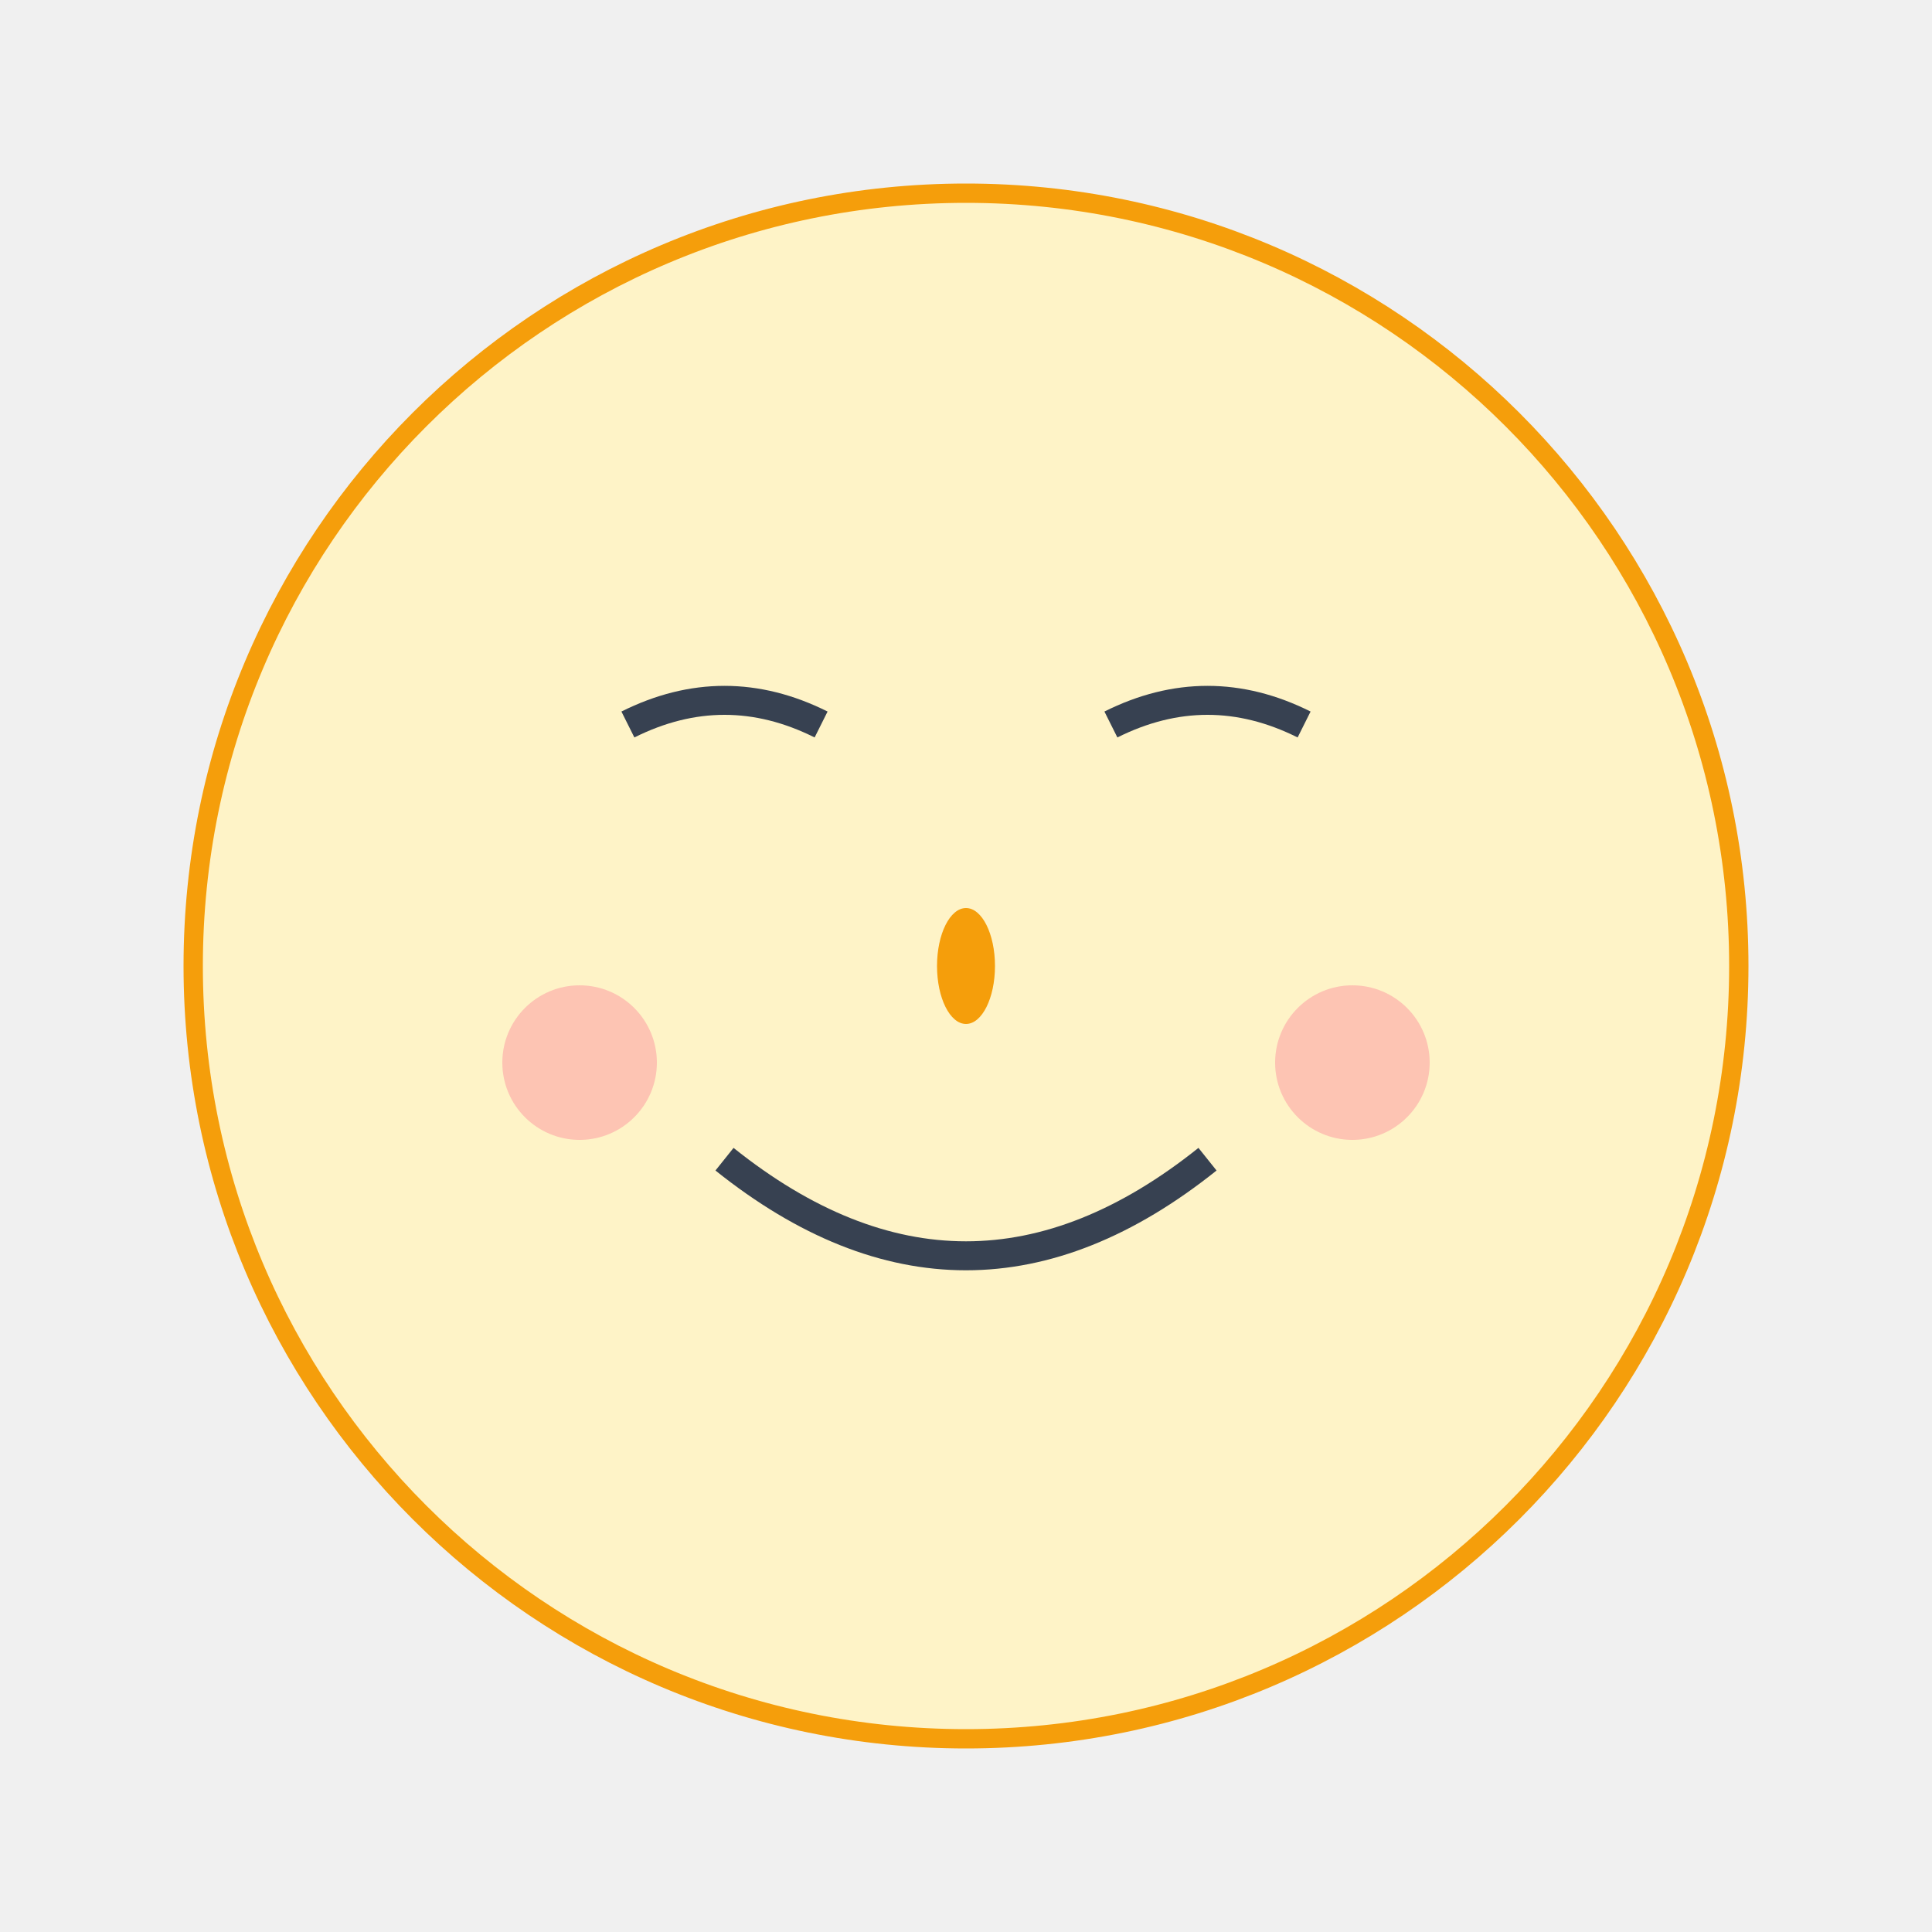
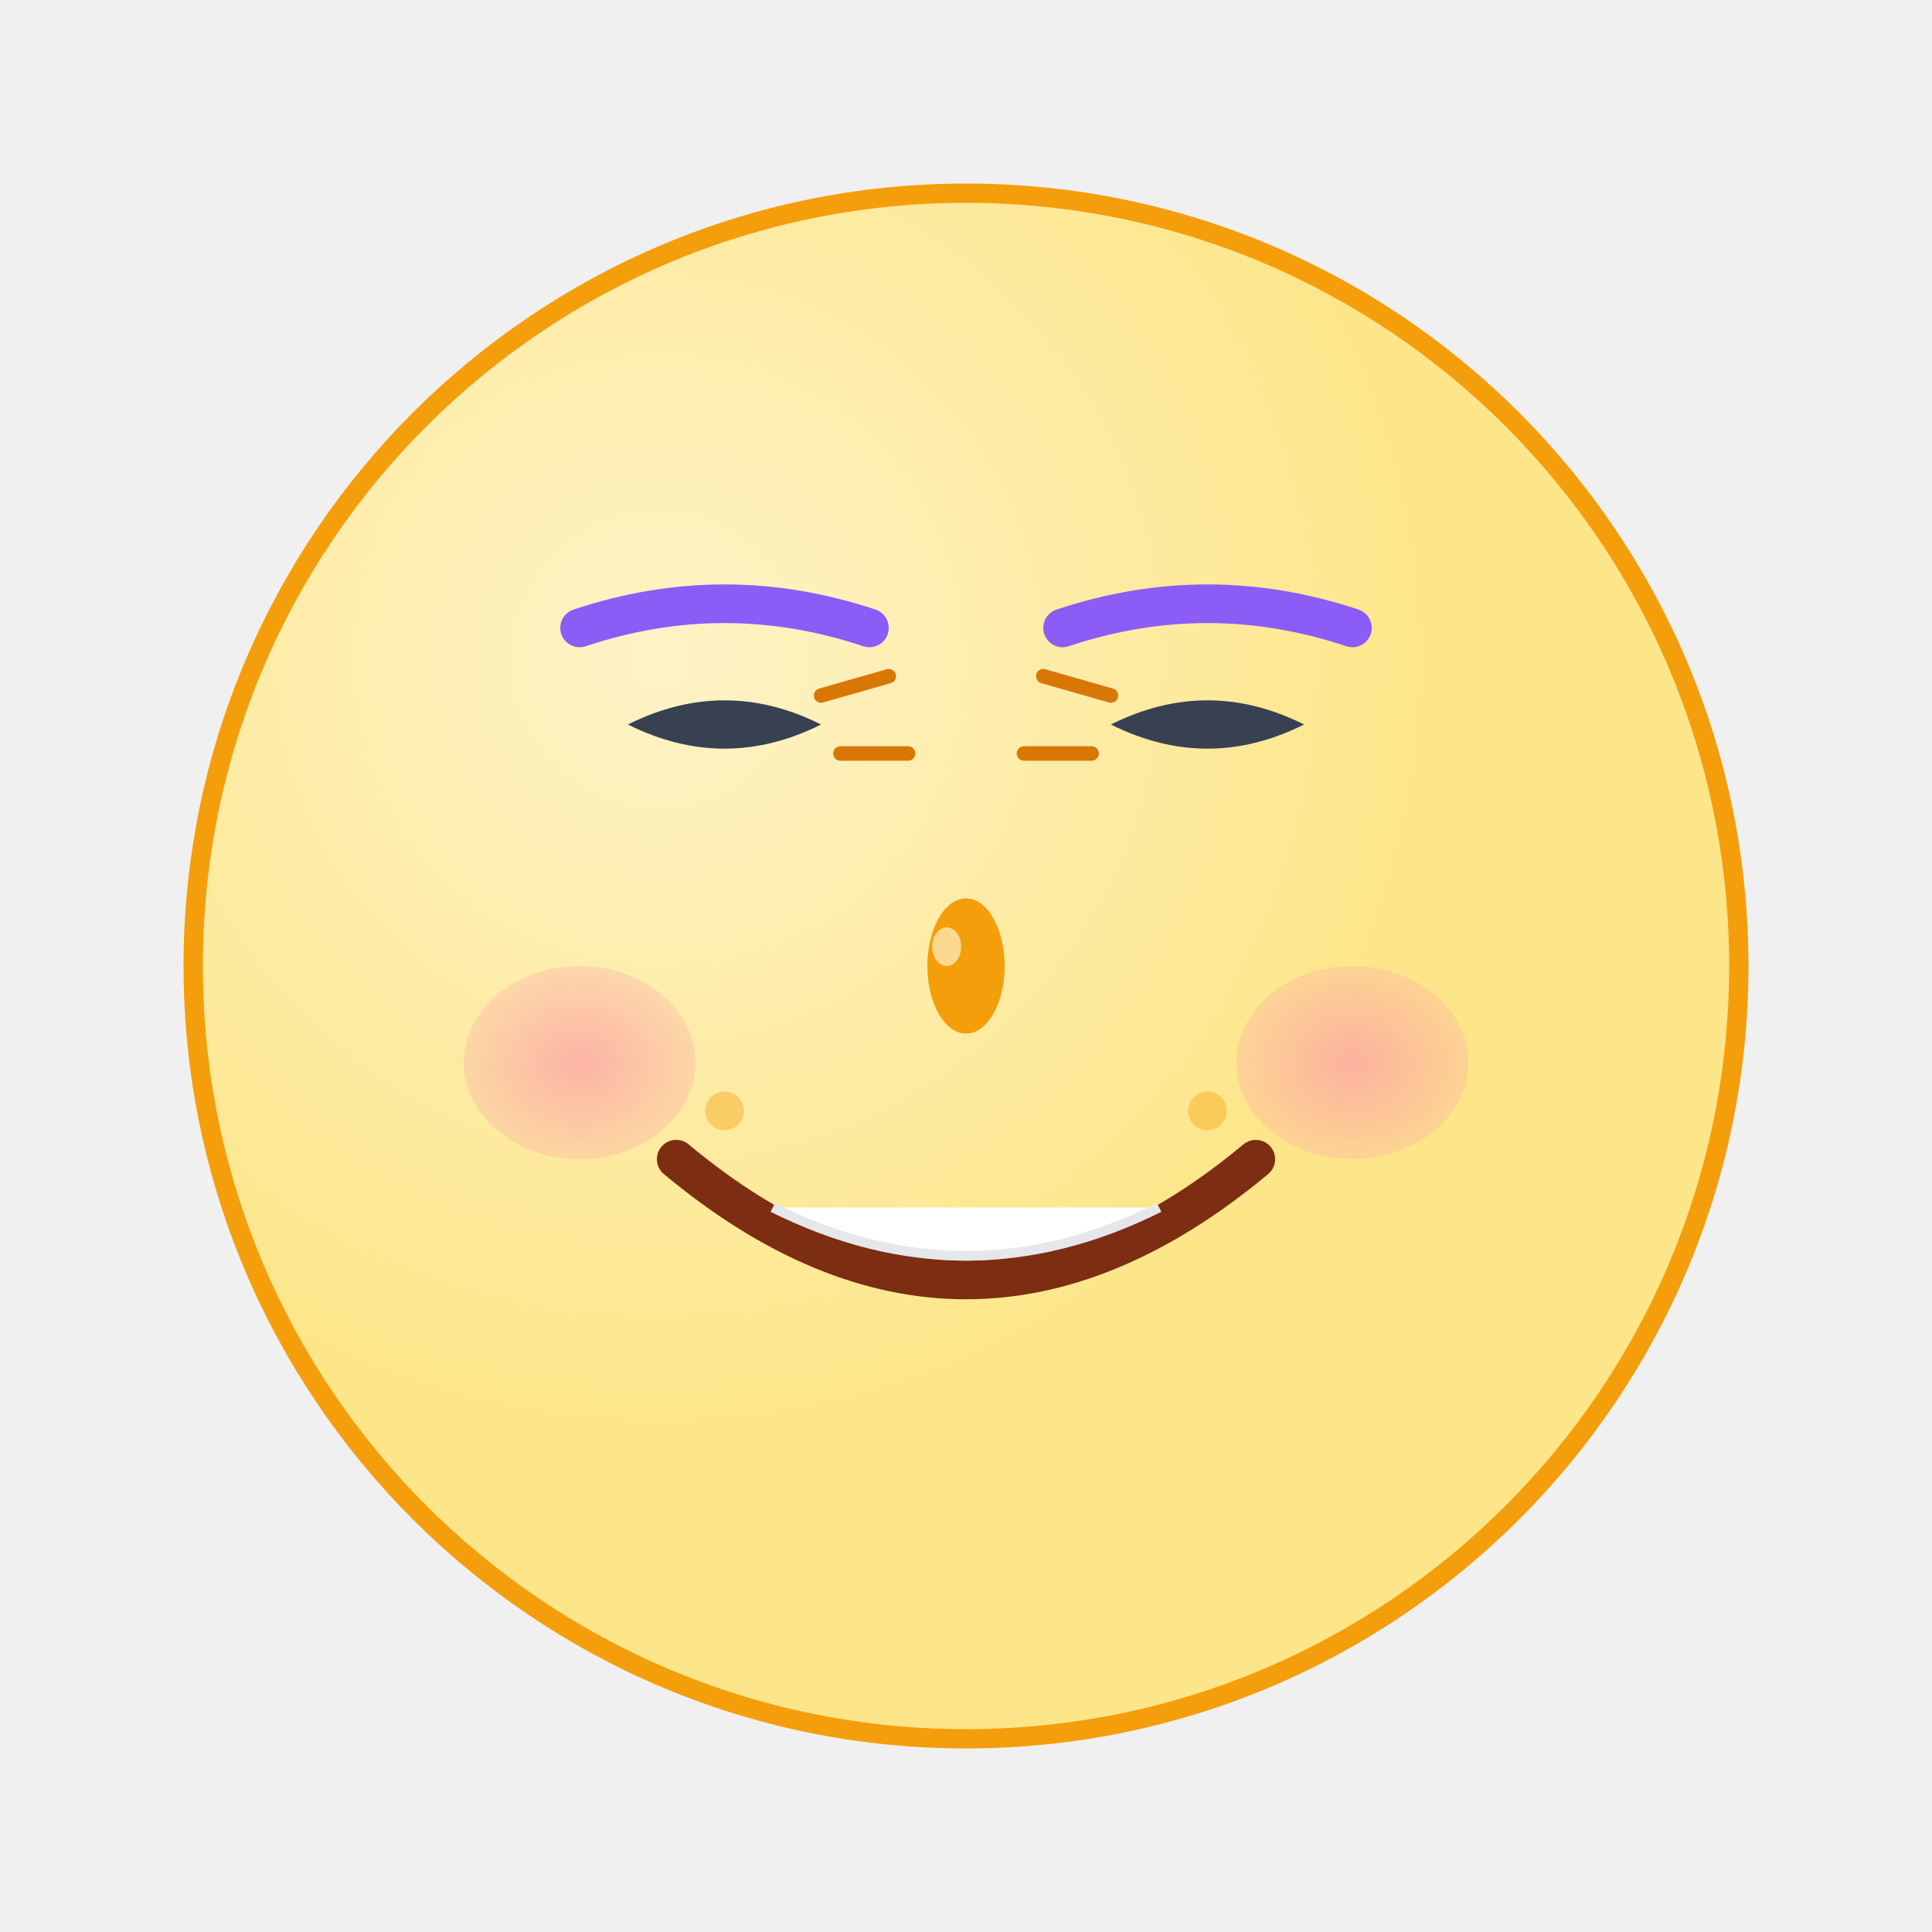
- <svg xmlns="http://www.w3.org/2000/svg" width="200" height="200" viewBox="0 0 200 200">
-   <circle cx="100" cy="100" r="80" fill="#FEF3C7" stroke="#F59E0B" stroke-width="2" />
-   <path d="M 65 75 Q 75 70 85 75" stroke="#374151" stroke-width="3" fill="none" />
-   <path d="M 115 75 Q 125 70 135 75" stroke="#374151" stroke-width="3" fill="none" />
-   <ellipse cx="100" cy="100" rx="3" ry="6" fill="#F59E0B" />
-   <path d="M 75 120 Q 100 140 125 120" stroke="#374151" stroke-width="3" fill="none" />
-   <circle cx="60" cy="110" r="8" fill="#FCA5A5" opacity="0.6" />
-   <circle cx="140" cy="110" r="8" fill="#FCA5A5" opacity="0.6" />
+ <svg xmlns="http://www.w3.org/2000/svg" viewBox="0 0 200 200">
+   <defs>
+     <radialGradient id="faceGradient" cx="0.3" cy="0.3">
+       <stop offset="0%" stop-color="#FEF3C7" />
+       <stop offset="100%" stop-color="#FDE68A" />
+     </radialGradient>
+     <radialGradient id="cheekGradient" cx="0.5" cy="0.5">
+       <stop offset="0%" stop-color="#FCA5A5" stop-opacity="0.8" />
+       <stop offset="100%" stop-color="#FCA5A5" stop-opacity="0.3" />
+     </radialGradient>
+   </defs>
+   <circle cx="100" cy="100" r="80" fill="url(#faceGradient)" stroke="#F59E0B" stroke-width="2" />
+   <path d="M 60 65 Q 75 60 90 65" stroke="#8B5CF6" stroke-width="4" stroke-linecap="round" fill="none" />
+   <path d="M 110 65 Q 125 60 140 65" stroke="#8B5CF6" stroke-width="4" stroke-linecap="round" fill="none" />
+   <path d="M 65 75 Q 75 70 85 75 Q 75 80 65 75" fill="#374151" />
+   <path d="M 115 75 Q 125 70 135 75 Q 125 80 115 75" fill="#374151" />
+   <path d="M 85 72 L 92 70" stroke="#D97706" stroke-width="1.5" stroke-linecap="round" />
+   <path d="M 87 78 L 94 78" stroke="#D97706" stroke-width="1.5" stroke-linecap="round" />
+   <path d="M 115 72 L 108 70" stroke="#D97706" stroke-width="1.5" stroke-linecap="round" />
+   <path d="M 113 78 L 106 78" stroke="#D97706" stroke-width="1.5" stroke-linecap="round" />
+   <ellipse cx="100" cy="100" rx="4" ry="7" fill="#F59E0B" />
+   <ellipse cx="98" cy="98" rx="1.5" ry="2" fill="#FEF3C7" opacity="0.7" />
+   <path d="M 70 120 Q 100 145 130 120" stroke="#7C2D12" stroke-width="4" stroke-linecap="round" fill="none" />
+   <path d="M 80 125 Q 100 135 120 125" fill="#FFFFFF" stroke="#E5E7EB" stroke-width="1" />
+   <ellipse cx="60" cy="110" rx="12" ry="10" fill="url(#cheekGradient)" />
+   <ellipse cx="140" cy="110" rx="12" ry="10" fill="url(#cheekGradient)" />
+   <circle cx="75" cy="115" r="2" fill="#F59E0B" opacity="0.4" />
+   <circle cx="125" cy="115" r="2" fill="#F59E0B" opacity="0.4" />
</svg>
